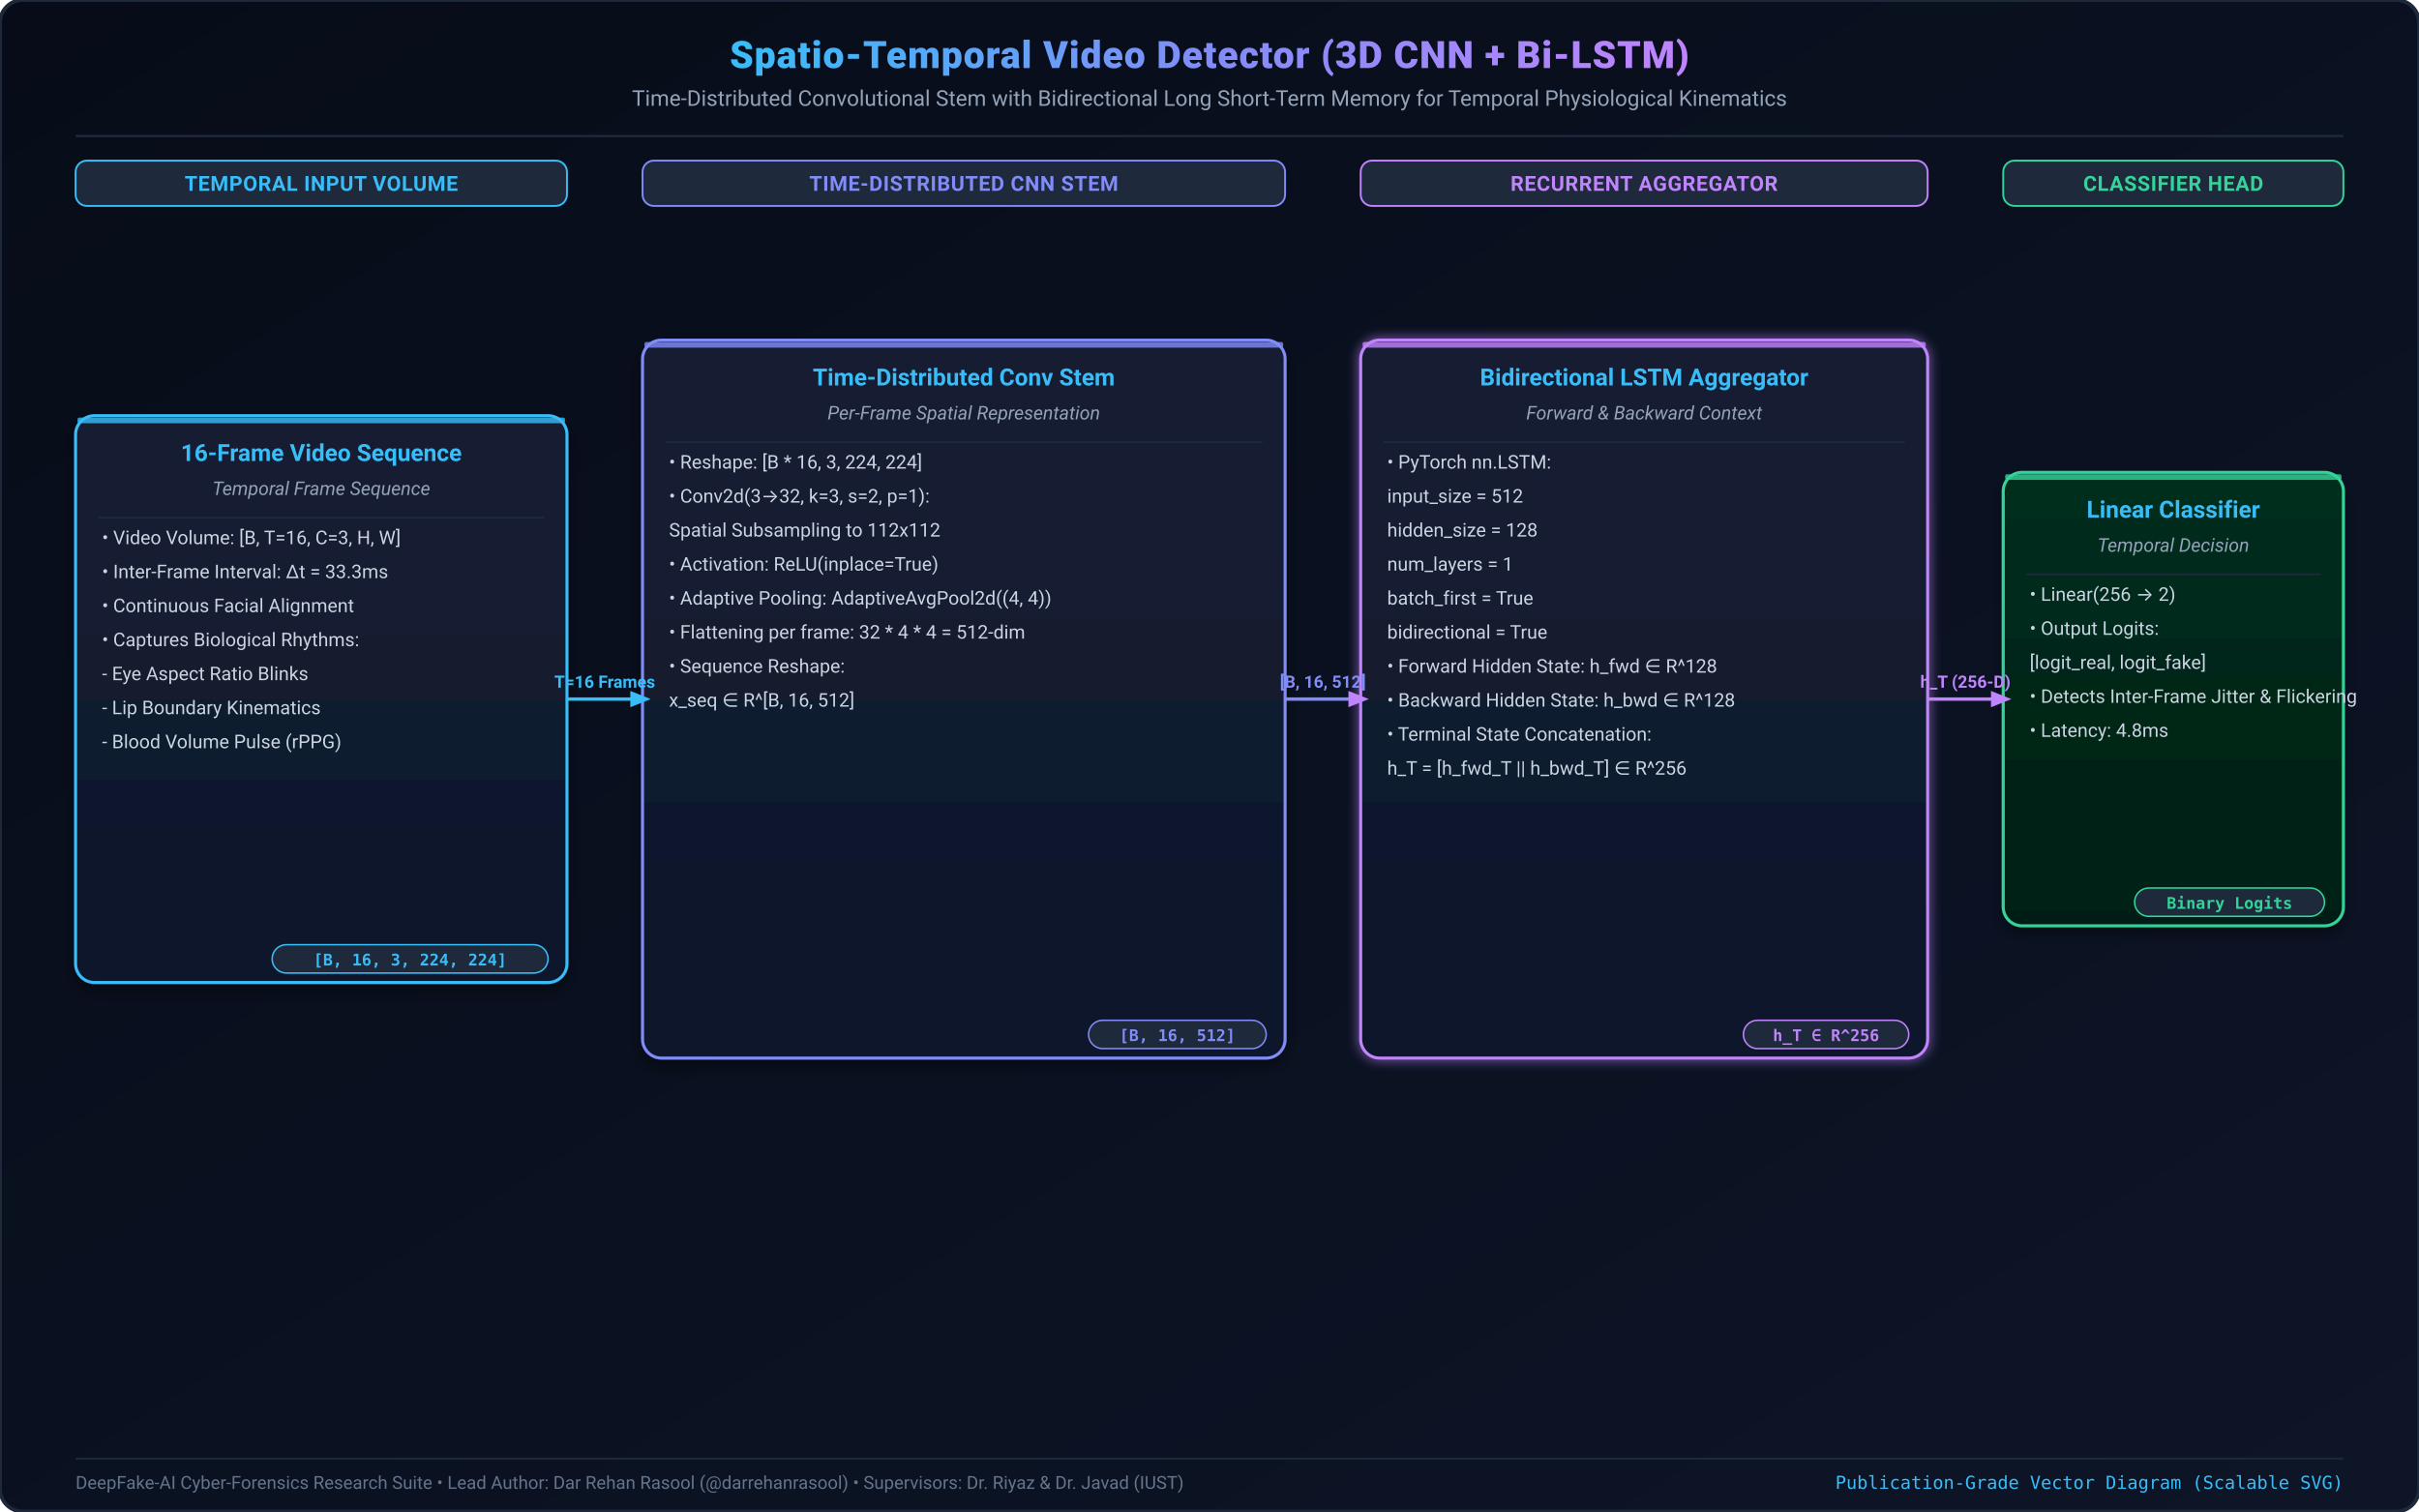
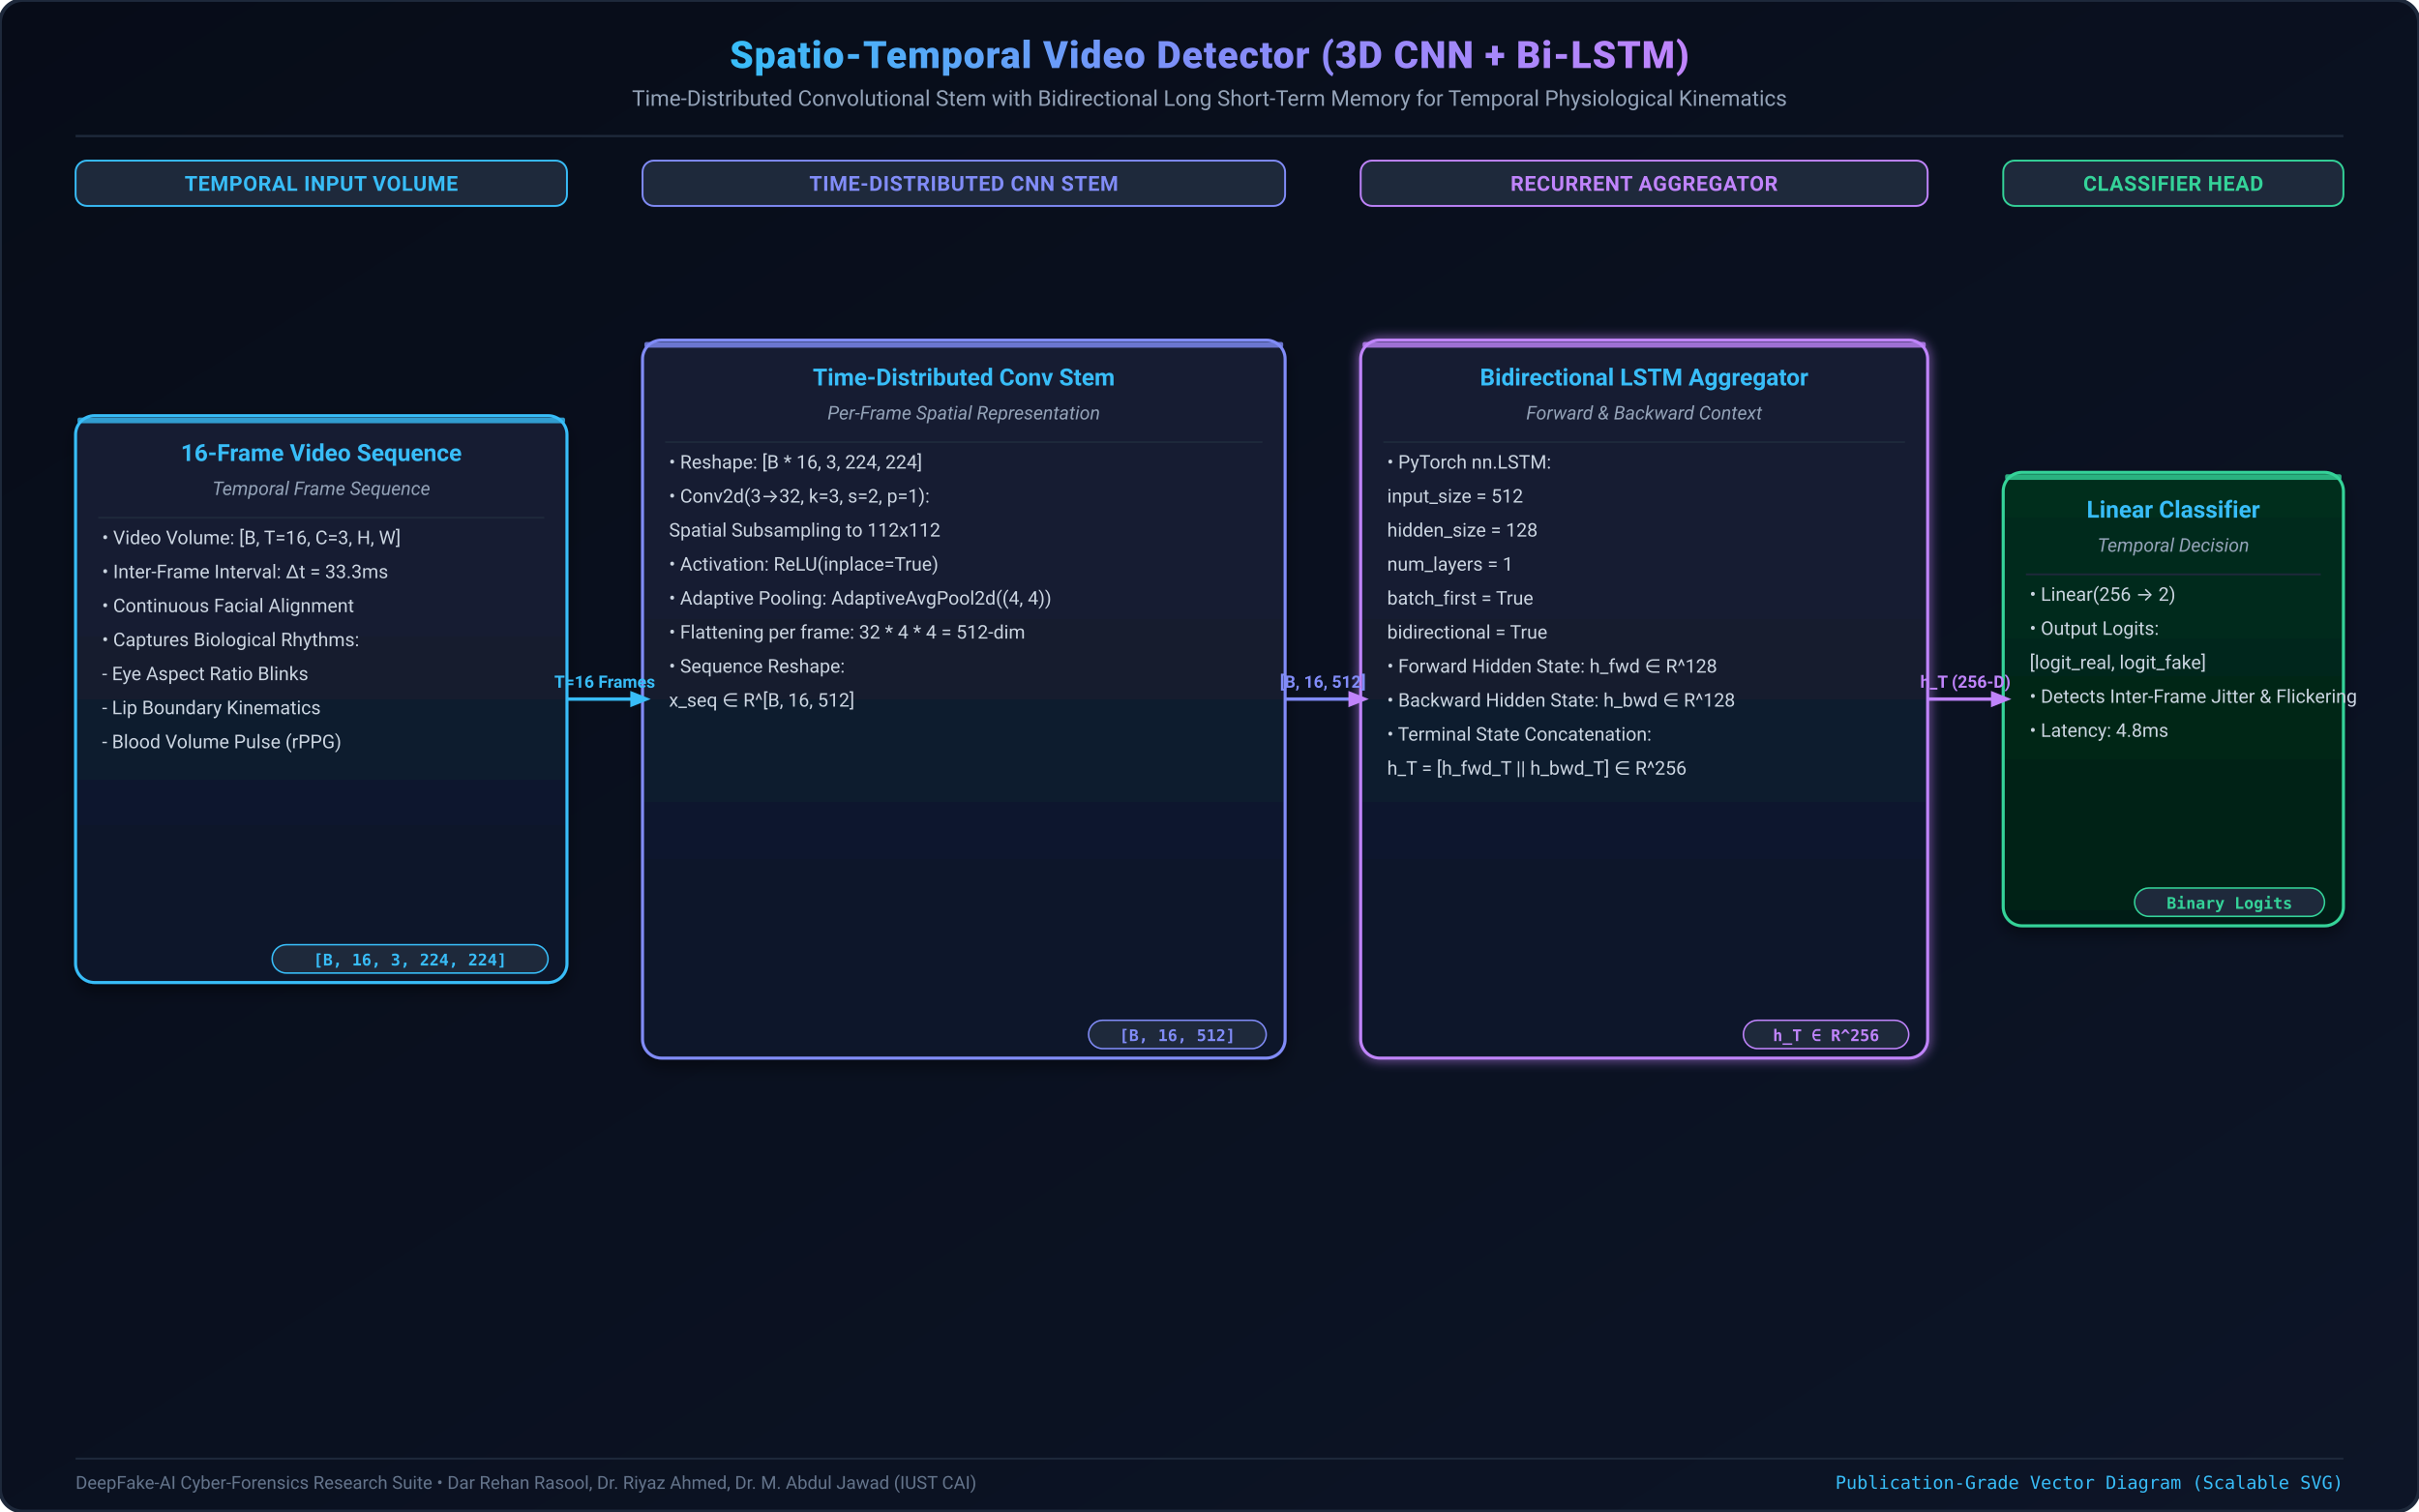
<svg xmlns="http://www.w3.org/2000/svg" viewBox="0 0 1280 800" width="100%" height="100%">
  <rect width="1280" height="800" fill="url(#bg-grad)" rx="12" />
  <rect width="1280" height="800" fill="none" stroke="#1e293b" stroke-width="2" rx="12" />
  <defs>
    <linearGradient id="bg-grad" x1="0%" y1="0%" x2="100%" y2="100%">
      <stop offset="0%" stop-color="#070c18" />
      <stop offset="100%" stop-color="#0d1527" />
    </linearGradient>
    <linearGradient id="header-grad" x1="0%" y1="0%" x2="100%" y2="0%">
      <stop offset="0%" stop-color="#38bdf8" />
      <stop offset="50%" stop-color="#818cf8" />
      <stop offset="100%" stop-color="#c084fc" />
    </linearGradient>
    <linearGradient id="card-grad" x1="0%" y1="0%" x2="0%" y2="100%">
      <stop offset="0%" stop-color="#141e33" />
      <stop offset="100%" stop-color="#0f172a" />
    </linearGradient>
    <linearGradient id="card-real-grad" x1="0%" y1="0%" x2="0%" y2="100%">
      <stop offset="0%" stop-color="#062e1e" />
      <stop offset="100%" stop-color="#041f14" />
    </linearGradient>
    <linearGradient id="card-fake-grad" x1="0%" y1="0%" x2="0%" y2="100%">
      <stop offset="0%" stop-color="#360a0f" />
      <stop offset="100%" stop-color="#24070a" />
    </linearGradient>
    <filter id="shadow" x="-5%" y="-5%" width="110%" height="115%" filterUnits="userSpaceOnUse">
      <feGaussianBlur in="SourceAlpha" stdDeviation="4" />
      <feOffset dx="0" dy="4" />
      <feComponentTransfer>
        <feFuncA type="linear" slope="0.4" />
      </feComponentTransfer>
      <feMerge>
        <feMergeNode />
        <feMergeNode in="SourceGraphic" />
      </feMerge>
    </filter>
    <filter id="glow-cyan" x="-10%" y="-10%" width="120%" height="120%">
      <feGaussianBlur stdDeviation="3" result="blur" />
      <feMerge>
        <feMergeNode in="blur" />
        <feMergeNode in="SourceGraphic" />
      </feMerge>
    </filter>
    <marker id="arrow-cyan" viewBox="0 0 10 10" refX="6" refY="5" markerWidth="6" markerHeight="6" orient="auto-start-reverse">
      <path d="M 0 1 L 10 5 L 0 9 z" fill="#38bdf8" />
    </marker>
    <marker id="arrow-green" viewBox="0 0 10 10" refX="6" refY="5" markerWidth="6" markerHeight="6" orient="auto-start-reverse">
      <path d="M 0 1 L 10 5 L 0 9 z" fill="#10b981" />
    </marker>
    <marker id="arrow-red" viewBox="0 0 10 10" refX="6" refY="5" markerWidth="6" markerHeight="6" orient="auto-start-reverse">
      <path d="M 0 1 L 10 5 L 0 9 z" fill="#f87171" />
    </marker>
    <marker id="arrow-purple" viewBox="0 0 10 10" refX="6" refY="5" markerWidth="6" markerHeight="6" orient="auto-start-reverse">
      <path d="M 0 1 L 10 5 L 0 9 z" fill="#c084fc" />
    </marker>
    <marker id="arrow-amber" viewBox="0 0 10 10" refX="6" refY="5" markerWidth="6" markerHeight="6" orient="auto-start-reverse">
      <path d="M 0 1 L 10 5 L 0 9 z" fill="#fbbf24" />
    </marker>
    <marker id="arrow-gray" viewBox="0 0 10 10" refX="6" refY="5" markerWidth="6" markerHeight="6" orient="auto-start-reverse">
      <path d="M 0 1 L 10 5 L 0 9 z" fill="#64748b" />
    </marker>
  </defs>
  <g class="header">
    <text x="640.0" y="36" font-family="-apple-system, BlinkMacSystemFont, 'Segoe UI', Roboto, sans-serif" font-size="20" font-weight="800" fill="url(#header-grad)" text-anchor="middle" letter-spacing="0.5">Spatio-Temporal Video Detector (3D CNN + Bi-LSTM)</text>
    <text x="640.0" y="56" font-family="-apple-system, BlinkMacSystemFont, 'Segoe UI', Roboto, sans-serif" font-size="11.5" fill="#94a3b8" text-anchor="middle">Time-Distributed Convolutional Stem with Bidirectional Long Short-Term Memory for Temporal Physiological Kinematics</text>
    <line x1="40" y1="72" x2="1240" y2="72" stroke="#1e293b" stroke-width="1.2" />
  </g>
  <g class="stage-banner">
    <rect x="40" y="85" width="260" height="24" rx="6" fill="#1e293b" stroke="#38bdf8" stroke-width="1" />
    <text x="170.0" y="101" font-family="-apple-system, BlinkMacSystemFont, 'Segoe UI', Roboto, sans-serif" font-size="11" font-weight="700" fill="#38bdf8" text-anchor="middle" letter-spacing="0.3">TEMPORAL INPUT VOLUME</text>
  </g>
  <g class="stage-banner">
    <rect x="340" y="85" width="340" height="24" rx="6" fill="#1e293b" stroke="#818cf8" stroke-width="1" />
    <text x="510.0" y="101" font-family="-apple-system, BlinkMacSystemFont, 'Segoe UI', Roboto, sans-serif" font-size="11" font-weight="700" fill="#818cf8" text-anchor="middle" letter-spacing="0.3">TIME-DISTRIBUTED CNN STEM</text>
  </g>
  <g class="stage-banner">
    <rect x="720" y="85" width="300" height="24" rx="6" fill="#1e293b" stroke="#c084fc" stroke-width="1" />
    <text x="870.0" y="101" font-family="-apple-system, BlinkMacSystemFont, 'Segoe UI', Roboto, sans-serif" font-size="11" font-weight="700" fill="#c084fc" text-anchor="middle" letter-spacing="0.3">RECURRENT AGGREGATOR</text>
  </g>
  <g class="stage-banner">
    <rect x="1060" y="85" width="180" height="24" rx="6" fill="#1e293b" stroke="#34d399" stroke-width="1" />
    <text x="1150.0" y="101" font-family="-apple-system, BlinkMacSystemFont, 'Segoe UI', Roboto, sans-serif" font-size="11" font-weight="700" fill="#34d399" text-anchor="middle" letter-spacing="0.3">CLASSIFIER HEAD</text>
  </g>
  <g class="card">
    <rect x="40" y="220" width="260" height="300" rx="10" fill="url(#card-grad)" stroke="#38bdf8" stroke-width="1.6" filter="url(#shadow)" />
    <rect x="41" y="221" width="258" height="3" rx="1" fill="#38bdf8" opacity="0.8" />
    <text x="170.0" y="244" font-family="-apple-system, BlinkMacSystemFont, 'Segoe UI', Roboto, sans-serif" font-size="12.5" font-weight="700" fill="#38bdf8" text-anchor="middle">16-Frame Video Sequence</text>
    <text x="170.0" y="262" font-family="-apple-system, BlinkMacSystemFont, 'Segoe UI', Roboto, sans-serif" font-size="10" font-style="italic" fill="#94a3b8" text-anchor="middle">Temporal Frame Sequence</text>
    <line x1="52" y1="274" x2="288" y2="274" stroke="#1e293b" stroke-width="1" />
    <text x="54" y="288" font-family="-apple-system, BlinkMacSystemFont, 'Segoe UI', Roboto, sans-serif" font-size="10" fill="#cbd5e1">• Video Volume: [B, T=16, C=3, H, W]</text>
    <text x="54" y="306" font-family="-apple-system, BlinkMacSystemFont, 'Segoe UI', Roboto, sans-serif" font-size="10" fill="#cbd5e1">• Inter-Frame Interval: Δt = 33.3ms</text>
    <text x="54" y="324" font-family="-apple-system, BlinkMacSystemFont, 'Segoe UI', Roboto, sans-serif" font-size="10" fill="#cbd5e1">• Continuous Facial Alignment</text>
    <text x="54" y="342" font-family="-apple-system, BlinkMacSystemFont, 'Segoe UI', Roboto, sans-serif" font-size="10" fill="#cbd5e1">• Captures Biological Rhythms:</text>
    <text x="54" y="360" font-family="-apple-system, BlinkMacSystemFont, 'Segoe UI', Roboto, sans-serif" font-size="10" fill="#cbd5e1">    - Eye Aspect Ratio Blinks</text>
    <text x="54" y="378" font-family="-apple-system, BlinkMacSystemFont, 'Segoe UI', Roboto, sans-serif" font-size="10" fill="#cbd5e1">    - Lip Boundary Kinematics</text>
    <text x="54" y="396" font-family="-apple-system, BlinkMacSystemFont, 'Segoe UI', Roboto, sans-serif" font-size="10" fill="#cbd5e1">    - Blood Volume Pulse (rPPG)</text>
    <rect x="144.0" y="500" width="146.0" height="15" rx="7.5" fill="#1e293b" stroke="#38bdf8" stroke-width="0.8" />
    <text x="217.0" y="511" font-family="ui-monospace, SFMono-Regular, Menlo, Monaco, Consolas, monospace" font-size="8.5" font-weight="600" fill="#38bdf8" text-anchor="middle">[B, 16, 3, 224, 224]</text>
  </g>
  <g class="card">
    <rect x="340" y="180" width="340" height="380" rx="10" fill="url(#card-grad)" stroke="#818cf8" stroke-width="1.6" filter="url(#shadow)" />
    <rect x="341" y="181" width="338" height="3" rx="1" fill="#818cf8" opacity="0.8" />
    <text x="510.0" y="204" font-family="-apple-system, BlinkMacSystemFont, 'Segoe UI', Roboto, sans-serif" font-size="12.5" font-weight="700" fill="#38bdf8" text-anchor="middle">Time-Distributed Conv Stem</text>
    <text x="510.0" y="222" font-family="-apple-system, BlinkMacSystemFont, 'Segoe UI', Roboto, sans-serif" font-size="10" font-style="italic" fill="#94a3b8" text-anchor="middle">Per-Frame Spatial Representation</text>
    <line x1="352" y1="234" x2="668" y2="234" stroke="#1e293b" stroke-width="1" />
    <text x="354" y="248" font-family="-apple-system, BlinkMacSystemFont, 'Segoe UI', Roboto, sans-serif" font-size="10" fill="#cbd5e1">• Reshape: [B * 16, 3, 224, 224]</text>
    <text x="354" y="266" font-family="-apple-system, BlinkMacSystemFont, 'Segoe UI', Roboto, sans-serif" font-size="10" fill="#cbd5e1">• Conv2d(3→32, k=3, s=2, p=1):</text>
    <text x="354" y="284" font-family="-apple-system, BlinkMacSystemFont, 'Segoe UI', Roboto, sans-serif" font-size="10" fill="#cbd5e1">    Spatial Subsampling to 112x112</text>
    <text x="354" y="302" font-family="-apple-system, BlinkMacSystemFont, 'Segoe UI', Roboto, sans-serif" font-size="10" fill="#cbd5e1">• Activation: ReLU(inplace=True)</text>
    <text x="354" y="320" font-family="-apple-system, BlinkMacSystemFont, 'Segoe UI', Roboto, sans-serif" font-size="10" fill="#cbd5e1">• Adaptive Pooling: AdaptiveAvgPool2d((4, 4))</text>
    <text x="354" y="338" font-family="-apple-system, BlinkMacSystemFont, 'Segoe UI', Roboto, sans-serif" font-size="10" fill="#cbd5e1">• Flattening per frame: 32 * 4 * 4 = 512-dim</text>
    <text x="354" y="356" font-family="-apple-system, BlinkMacSystemFont, 'Segoe UI', Roboto, sans-serif" font-size="10" fill="#cbd5e1">• Sequence Reshape:</text>
    <text x="354" y="374" font-family="-apple-system, BlinkMacSystemFont, 'Segoe UI', Roboto, sans-serif" font-size="10" fill="#cbd5e1">    x_seq ∈ R^[B, 16, 512]</text>
    <rect x="576.0" y="540" width="94.0" height="15" rx="7.5" fill="#1e293b" stroke="#818cf8" stroke-width="0.8" />
    <text x="623.0" y="551" font-family="ui-monospace, SFMono-Regular, Menlo, Monaco, Consolas, monospace" font-size="8.5" font-weight="600" fill="#818cf8" text-anchor="middle">[B, 16, 512]</text>
  </g>
  <g class="card">
    <rect x="720" y="180" width="300" height="380" rx="10" fill="url(#card-grad)" stroke="#c084fc" stroke-width="1.6" filter="url(#glow-cyan)" />
    <rect x="721" y="181" width="298" height="3" rx="1" fill="#c084fc" opacity="0.8" />
    <text x="870.0" y="204" font-family="-apple-system, BlinkMacSystemFont, 'Segoe UI', Roboto, sans-serif" font-size="12.5" font-weight="700" fill="#38bdf8" text-anchor="middle">Bidirectional LSTM Aggregator</text>
    <text x="870.0" y="222" font-family="-apple-system, BlinkMacSystemFont, 'Segoe UI', Roboto, sans-serif" font-size="10" font-style="italic" fill="#94a3b8" text-anchor="middle">Forward &amp; Backward Context</text>
    <line x1="732" y1="234" x2="1008" y2="234" stroke="#1e293b" stroke-width="1" />
    <text x="734" y="248" font-family="-apple-system, BlinkMacSystemFont, 'Segoe UI', Roboto, sans-serif" font-size="10" fill="#cbd5e1">• PyTorch nn.LSTM:</text>
    <text x="734" y="266" font-family="-apple-system, BlinkMacSystemFont, 'Segoe UI', Roboto, sans-serif" font-size="10" fill="#cbd5e1">    input_size = 512</text>
    <text x="734" y="284" font-family="-apple-system, BlinkMacSystemFont, 'Segoe UI', Roboto, sans-serif" font-size="10" fill="#cbd5e1">    hidden_size = 128</text>
    <text x="734" y="302" font-family="-apple-system, BlinkMacSystemFont, 'Segoe UI', Roboto, sans-serif" font-size="10" fill="#cbd5e1">    num_layers = 1</text>
    <text x="734" y="320" font-family="-apple-system, BlinkMacSystemFont, 'Segoe UI', Roboto, sans-serif" font-size="10" fill="#cbd5e1">    batch_first = True</text>
    <text x="734" y="338" font-family="-apple-system, BlinkMacSystemFont, 'Segoe UI', Roboto, sans-serif" font-size="10" fill="#cbd5e1">    bidirectional = True</text>
    <text x="734" y="356" font-family="-apple-system, BlinkMacSystemFont, 'Segoe UI', Roboto, sans-serif" font-size="10" fill="#cbd5e1">• Forward Hidden State: h_fwd ∈ R^128</text>
    <text x="734" y="374" font-family="-apple-system, BlinkMacSystemFont, 'Segoe UI', Roboto, sans-serif" font-size="10" fill="#cbd5e1">• Backward Hidden State: h_bwd ∈ R^128</text>
    <text x="734" y="392" font-family="-apple-system, BlinkMacSystemFont, 'Segoe UI', Roboto, sans-serif" font-size="10" fill="#cbd5e1">• Terminal State Concatenation:</text>
    <text x="734" y="410" font-family="-apple-system, BlinkMacSystemFont, 'Segoe UI', Roboto, sans-serif" font-size="10" fill="#cbd5e1">    h_T = [h_fwd_T || h_bwd_T] ∈ R^256</text>
    <rect x="922.5" y="540" width="87.5" height="15" rx="7.5" fill="#1e293b" stroke="#c084fc" stroke-width="0.8" />
    <text x="966.25" y="551" font-family="ui-monospace, SFMono-Regular, Menlo, Monaco, Consolas, monospace" font-size="8.5" font-weight="600" fill="#c084fc" text-anchor="middle">h_T ∈ R^256</text>
  </g>
  <g class="card">
    <rect x="1060" y="250" width="180" height="240" rx="10" fill="url(#card-real-grad)" stroke="#34d399" stroke-width="1.6" filter="url(#shadow)" />
    <rect x="1061" y="251" width="178" height="3" rx="1" fill="#34d399" opacity="0.8" />
    <text x="1150.0" y="274" font-family="-apple-system, BlinkMacSystemFont, 'Segoe UI', Roboto, sans-serif" font-size="12.5" font-weight="700" fill="#38bdf8" text-anchor="middle">Linear Classifier</text>
    <text x="1150.0" y="292" font-family="-apple-system, BlinkMacSystemFont, 'Segoe UI', Roboto, sans-serif" font-size="10" font-style="italic" fill="#94a3b8" text-anchor="middle">Temporal Decision</text>
    <line x1="1072" y1="304" x2="1228" y2="304" stroke="#1e293b" stroke-width="1" />
    <text x="1074" y="318" font-family="-apple-system, BlinkMacSystemFont, 'Segoe UI', Roboto, sans-serif" font-size="10" fill="#cbd5e1">• Linear(256 → 2)</text>
    <text x="1074" y="336" font-family="-apple-system, BlinkMacSystemFont, 'Segoe UI', Roboto, sans-serif" font-size="10" fill="#cbd5e1">• Output Logits:</text>
    <text x="1074" y="354" font-family="-apple-system, BlinkMacSystemFont, 'Segoe UI', Roboto, sans-serif" font-size="10" fill="#cbd5e1">    [logit_real, logit_fake]</text>
    <text x="1074" y="372" font-family="-apple-system, BlinkMacSystemFont, 'Segoe UI', Roboto, sans-serif" font-size="10" fill="#cbd5e1">• Detects Inter-Frame Jitter &amp; Flickering</text>
    <text x="1074" y="390" font-family="-apple-system, BlinkMacSystemFont, 'Segoe UI', Roboto, sans-serif" font-size="10" fill="#cbd5e1">• Latency: 4.8ms</text>
    <rect x="1129.5" y="470" width="100.5" height="15" rx="7.5" fill="#1e293b" stroke="#34d399" stroke-width="0.8" />
    <text x="1179.75" y="481" font-family="ui-monospace, SFMono-Regular, Menlo, Monaco, Consolas, monospace" font-size="8.5" font-weight="600" fill="#34d399" text-anchor="middle">Binary Logits</text>
  </g>
  <g class="connector">
    <line x1="300" y1="370" x2="340" y2="370" stroke="#38bdf8" stroke-width="1.8" marker-end="url(#arrow-cyan)" />
    <text x="320.0" y="364.0" font-family="-apple-system, BlinkMacSystemFont, 'Segoe UI', Roboto, sans-serif" font-size="9" font-weight="600" fill="#38bdf8" text-anchor="middle">T=16 Frames</text>
  </g>
  <g class="connector">
    <line x1="680" y1="370" x2="720" y2="370" stroke="#818cf8" stroke-width="1.8" marker-end="url(#arrow-purple)" />
    <text x="700.0" y="364.0" font-family="-apple-system, BlinkMacSystemFont, 'Segoe UI', Roboto, sans-serif" font-size="9" font-weight="600" fill="#818cf8" text-anchor="middle">[B, 16, 512]</text>
  </g>
  <g class="connector">
    <line x1="1020" y1="370" x2="1060" y2="370" stroke="#c084fc" stroke-width="1.8" marker-end="url(#arrow-purple)" />
    <text x="1040.0" y="364.0" font-family="-apple-system, BlinkMacSystemFont, 'Segoe UI', Roboto, sans-serif" font-size="9" font-weight="600" fill="#c084fc" text-anchor="middle">h_T (256-D)</text>
  </g>
  <g class="footer">
    <line x1="40" y1="772" x2="1240" y2="772" stroke="#1e293b" stroke-width="1" />
-     <text x="40" y="788" font-family="-apple-system, BlinkMacSystemFont, 'Segoe UI', Roboto, sans-serif" font-size="9.5" fill="#64748b">DeepFake-AI Cyber-Forensics Research Suite • Lead Author: Dar Rehan Rasool (@darrehanrasool) • Supervisors: Dr. Riyaz &amp; Dr. Javad (IUST)</text>
+     <text x="40" y="788" font-family="-apple-system, BlinkMacSystemFont, 'Segoe UI', Roboto, sans-serif" font-size="9.5" fill="#64748b">DeepFake-AI Cyber-Forensics Research Suite • Dar Rehan Rasool, Dr. Riyaz Ahmed, Dr. M. Abdul Jawad (IUST CAI)</text>
    <text x="1240" y="788" font-family="ui-monospace, SFMono-Regular, Menlo, Monaco, Consolas, monospace" font-size="9.5" fill="#38bdf8" text-anchor="end">Publication-Grade Vector Diagram (Scalable SVG)</text>
  </g>
</svg>
